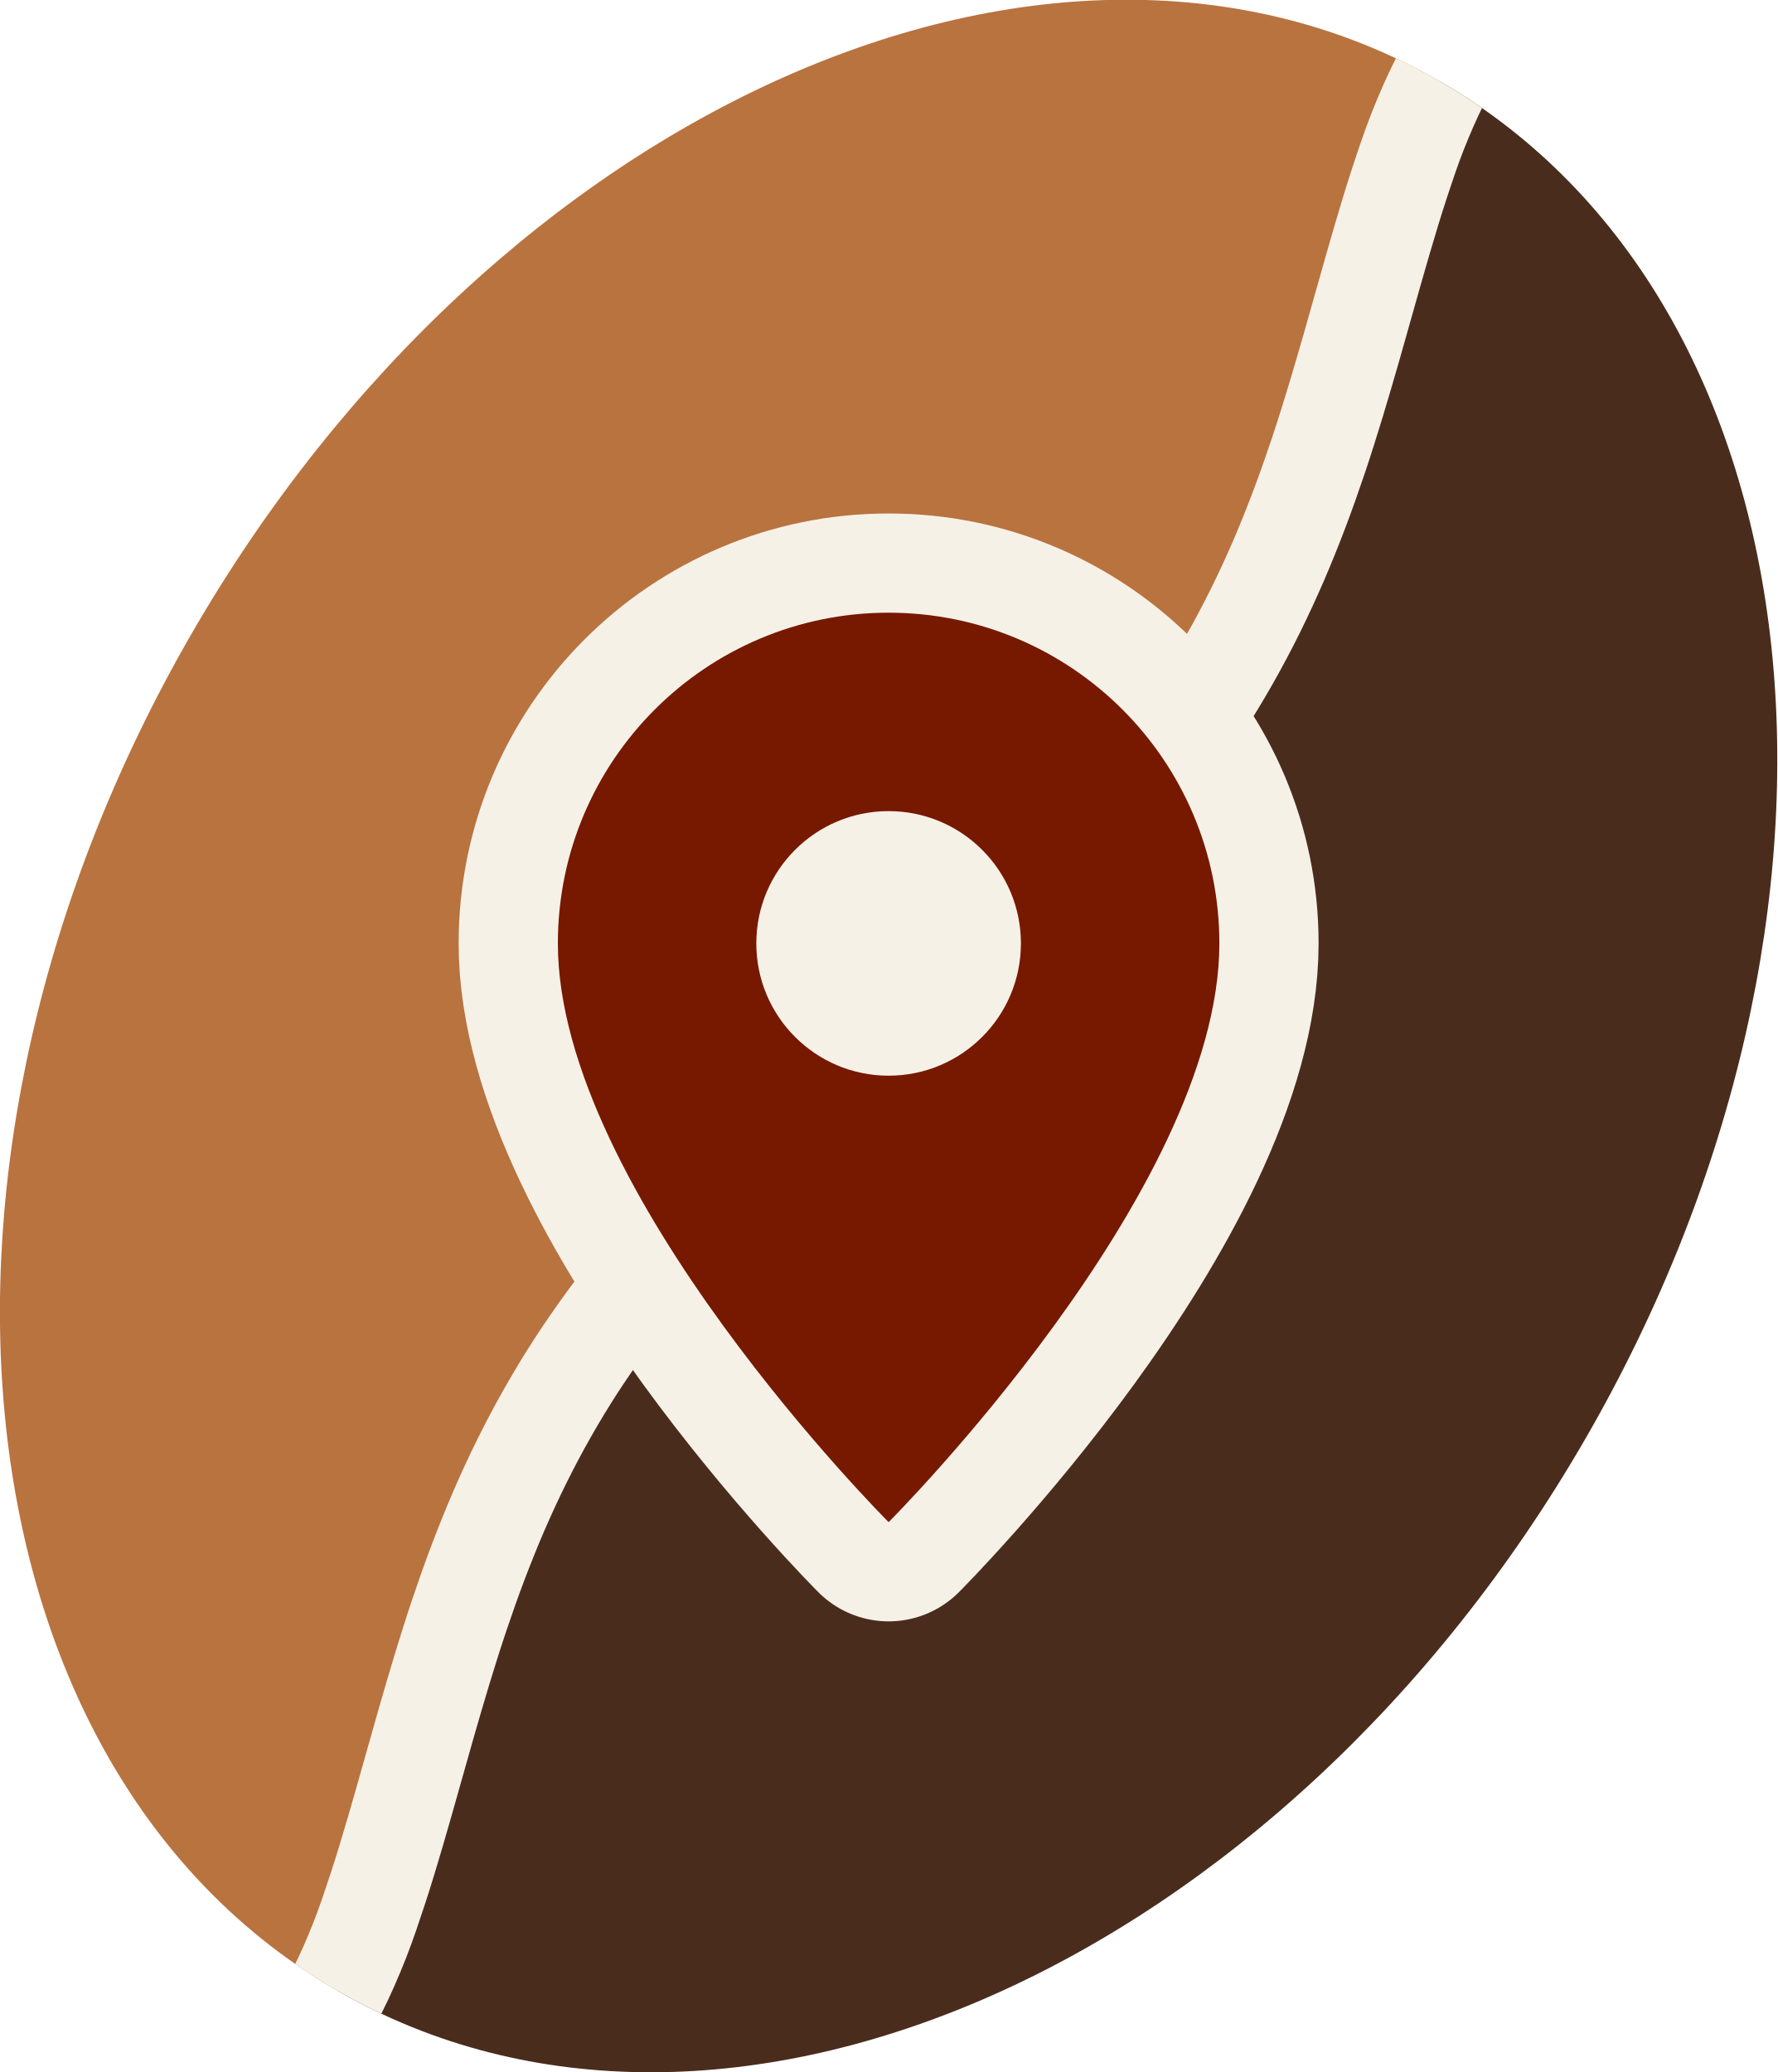
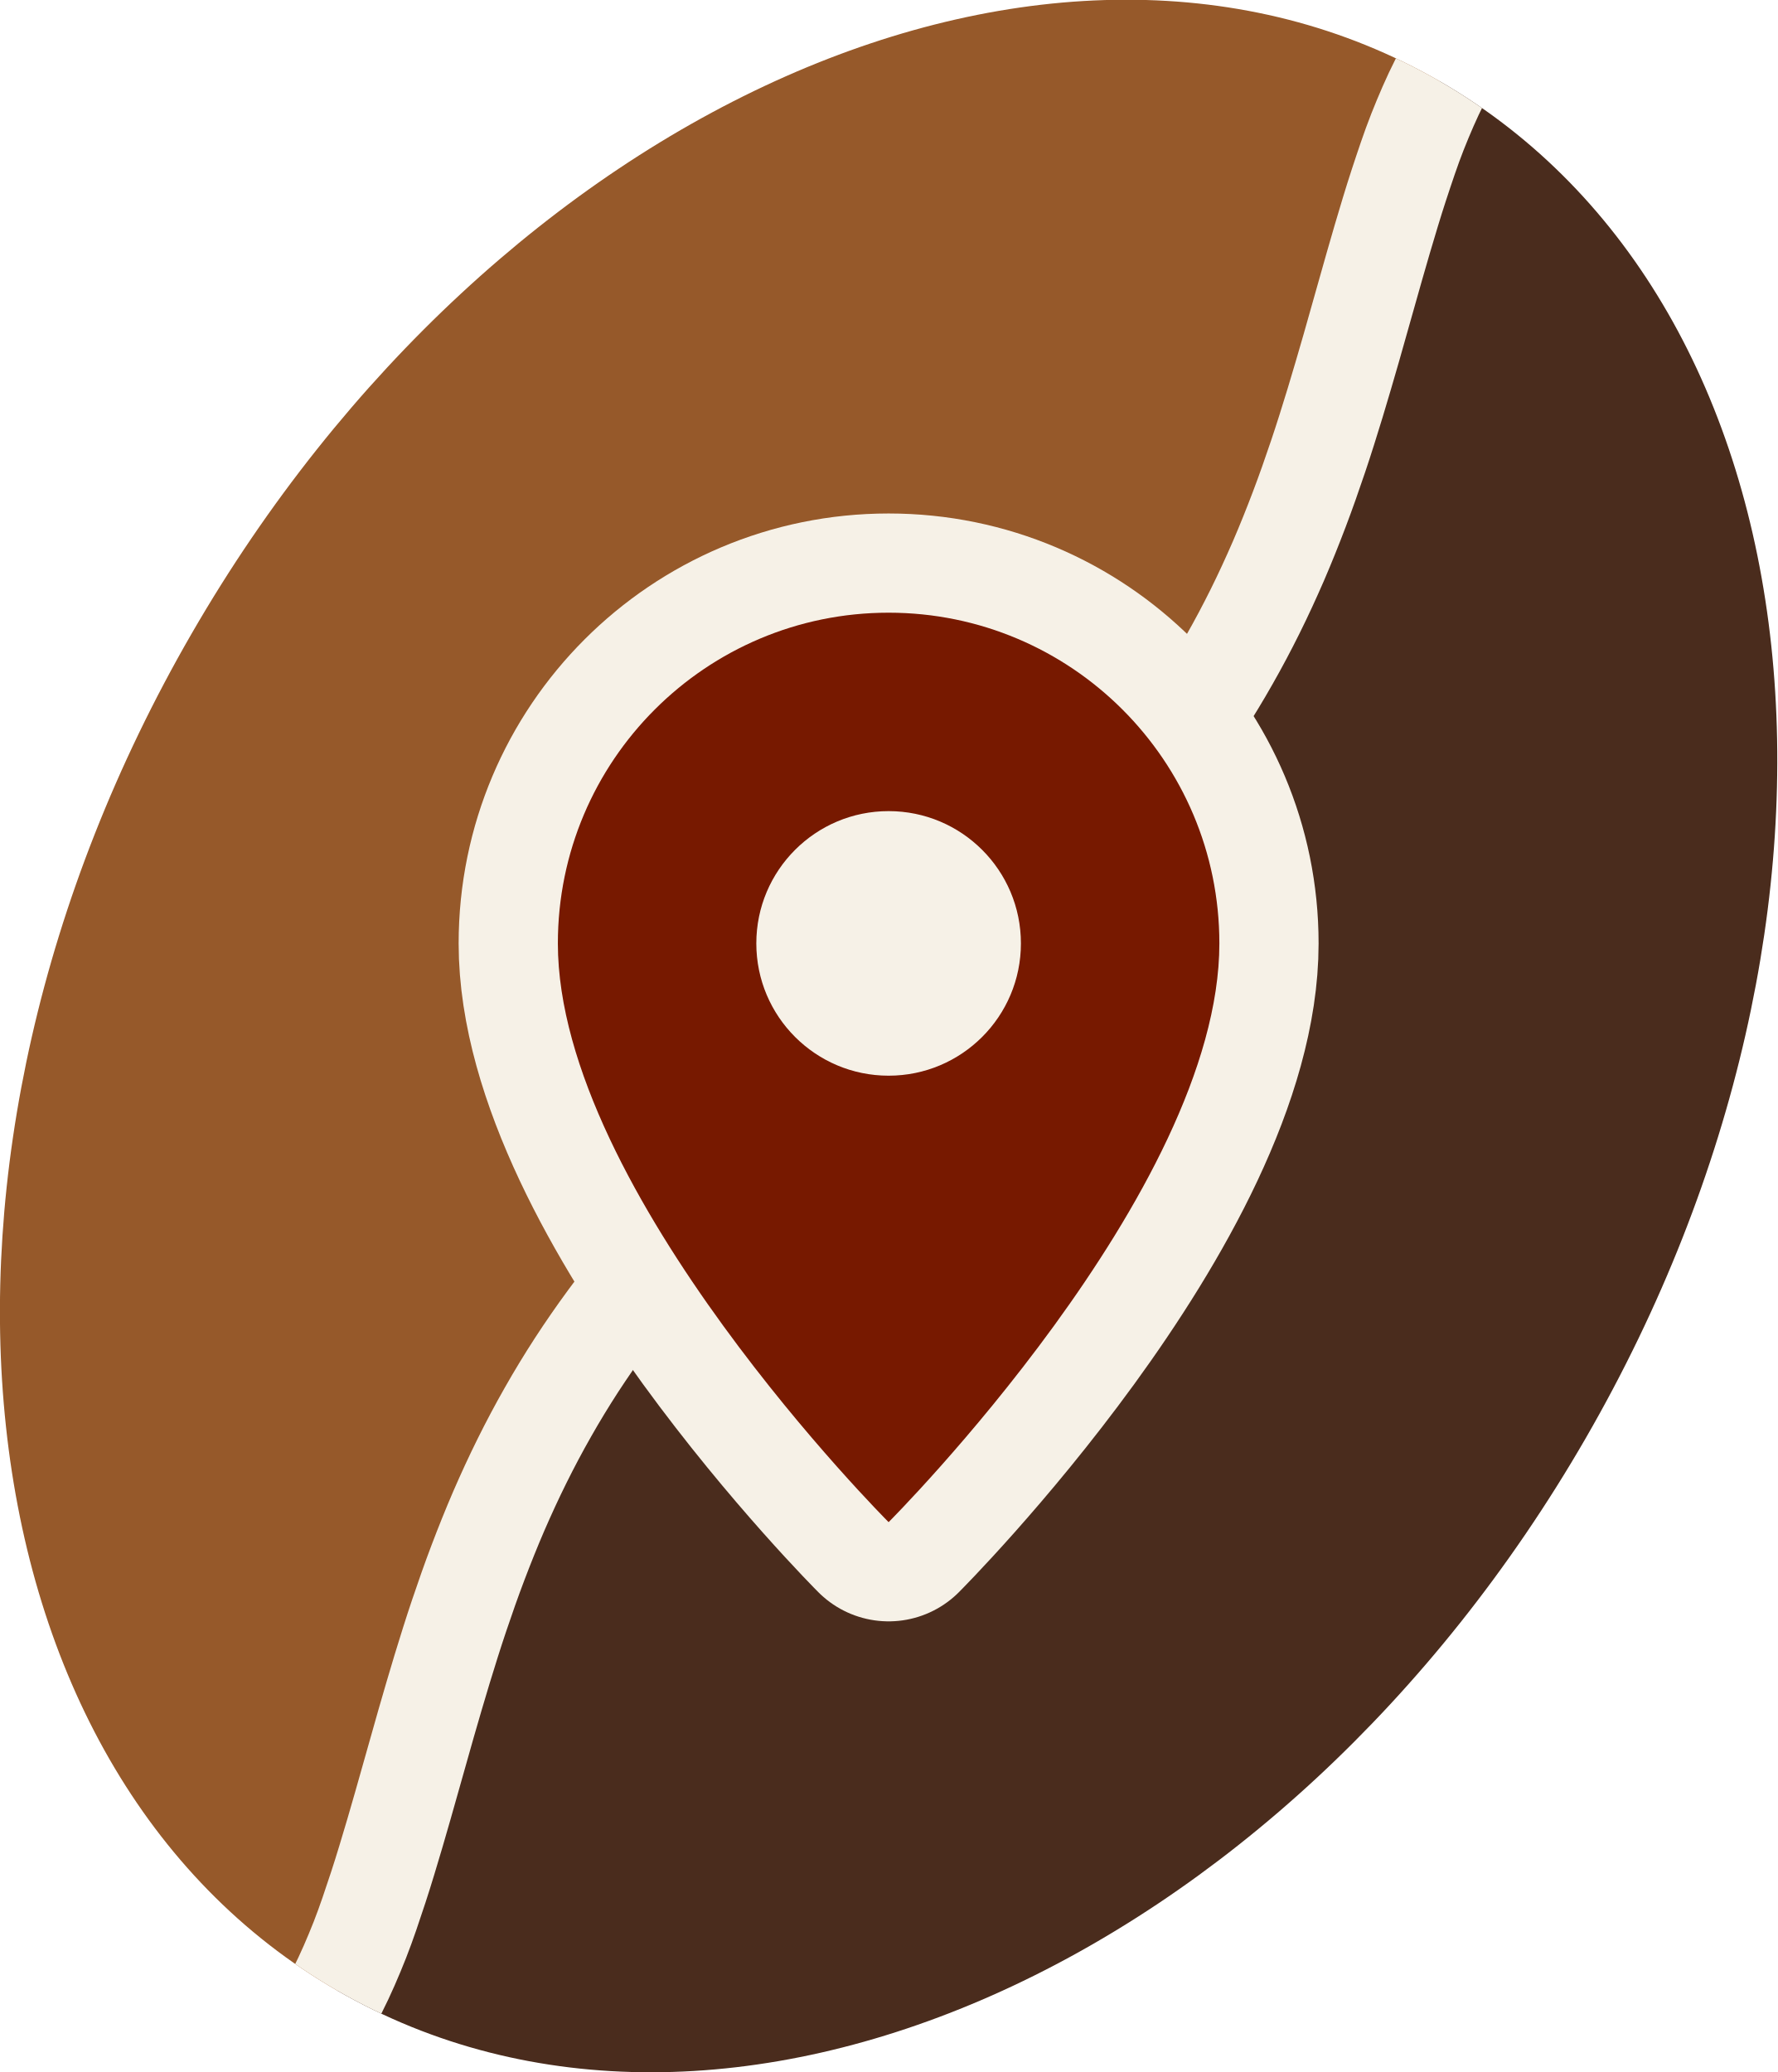
<svg xmlns="http://www.w3.org/2000/svg" viewBox="-161.2 -187.96 322.41 375.92" width="322.41" height="375.92">
  <defs>
    <clipPath id="e">
      <ellipse rx="146" ry="200" />
    </clipPath>
    <clipPath id="c">
      <path d="M0 -240C0 -238.33 0 -233.33 0 -230C0 -226.67 0 -223.33 0 -220C0 -216.67 0 -213.33 0 -210C0 -206.67 -0.18 -203.33 0 -200C0.18 -196.67 0.58 -193.33 1.07 -190C1.57 -186.67 2.27 -183.33 2.96 -180C3.66 -176.67 4.46 -173.33 5.26 -170C6.06 -166.67 6.92 -163.33 7.76 -160C8.6 -156.67 9.46 -153.33 10.29 -150C11.11 -146.67 11.94 -143.33 12.71 -140C13.48 -136.67 14.23 -133.33 14.9 -130C15.57 -126.67 16.2 -123.33 16.74 -120C17.28 -116.67 17.76 -113.33 18.15 -110C18.53 -106.67 18.84 -103.33 19.05 -100C19.26 -96.67 19.38 -93.33 19.4 -90C19.43 -86.67 19.35 -83.33 19.18 -80C19 -76.67 18.73 -73.33 18.36 -70C18 -66.67 17.53 -63.33 16.98 -60C16.43 -56.67 15.78 -53.33 15.06 -50C14.34 -46.67 13.53 -43.33 12.67 -40C11.81 -36.67 10.86 -33.33 9.87 -30C8.89 -26.67 7.84 -23.33 6.76 -20C5.69 -16.67 4.56 -13.33 3.44 -10C2.31 -6.67 1.15 -3.33 0 0C-1.15 3.33 -2.31 6.67 -3.44 10C-4.56 13.33 -5.69 16.67 -6.76 20C-7.84 23.33 -8.89 26.67 -9.87 30C-10.86 33.33 -11.81 36.67 -12.67 40C-13.53 43.33 -14.34 46.67 -15.06 50C-15.78 53.33 -16.43 56.67 -16.98 60C-17.53 63.33 -18 66.67 -18.36 70C-18.73 73.33 -19 76.67 -19.18 80C-19.35 83.33 -19.43 86.67 -19.4 90C-19.38 93.33 -19.26 96.67 -19.05 100C-18.84 103.33 -18.53 106.67 -18.15 110C-17.76 113.33 -17.28 116.67 -16.74 120C-16.2 123.33 -15.57 126.67 -14.9 130C-14.23 133.33 -13.48 136.67 -12.71 140C-11.94 143.33 -11.11 146.67 -10.29 150C-9.46 153.33 -8.6 156.67 -7.76 160C-6.92 163.33 -6.06 166.67 -5.26 170C-4.46 173.33 -3.66 176.67 -2.96 180C-2.27 183.33 -1.57 186.67 -1.07 190C-0.58 193.33 -0.18 196.67 0 200C0.18 203.33 0 206.67 0 210C0 213.33 0 216.67 0 220C0 223.33 0 226.67 0 230C0 233.33 0 238.33 0 240L0 400L-400 400L-400 -400L0 -400Z" />
    </clipPath>
    <clipPath id="b">
      <path d="M0 -240C0 -238.33 0 -233.33 0 -230C0 -226.67 0 -223.33 0 -220C0 -216.67 0 -213.33 0 -210C0 -206.67 -0.18 -203.33 0 -200C0.18 -196.67 0.58 -193.33 1.07 -190C1.57 -186.67 2.27 -183.33 2.96 -180C3.66 -176.67 4.46 -173.33 5.26 -170C6.06 -166.67 6.92 -163.33 7.76 -160C8.6 -156.67 9.46 -153.33 10.29 -150C11.11 -146.67 11.94 -143.33 12.71 -140C13.48 -136.67 14.23 -133.33 14.9 -130C15.57 -126.67 16.2 -123.33 16.74 -120C17.28 -116.67 17.76 -113.33 18.15 -110C18.53 -106.67 18.84 -103.33 19.05 -100C19.26 -96.67 19.38 -93.33 19.4 -90C19.43 -86.67 19.35 -83.33 19.18 -80C19 -76.67 18.73 -73.33 18.36 -70C18 -66.67 17.53 -63.33 16.98 -60C16.43 -56.67 15.78 -53.33 15.06 -50C14.34 -46.67 13.53 -43.33 12.67 -40C11.81 -36.67 10.86 -33.33 9.87 -30C8.89 -26.67 7.84 -23.33 6.76 -20C5.69 -16.67 4.56 -13.33 3.44 -10C2.31 -6.67 1.15 -3.33 0 0C-1.15 3.33 -2.31 6.67 -3.44 10C-4.56 13.33 -5.69 16.67 -6.76 20C-7.84 23.33 -8.89 26.67 -9.87 30C-10.86 33.33 -11.81 36.67 -12.67 40C-13.53 43.33 -14.34 46.67 -15.06 50C-15.78 53.33 -16.43 56.67 -16.98 60C-17.53 63.33 -18 66.67 -18.36 70C-18.73 73.33 -19 76.67 -19.18 80C-19.35 83.33 -19.43 86.67 -19.4 90C-19.38 93.33 -19.26 96.67 -19.05 100C-18.84 103.33 -18.53 106.67 -18.15 110C-17.76 113.33 -17.28 116.67 -16.74 120C-16.2 123.33 -15.57 126.67 -14.9 130C-14.23 133.33 -13.48 136.67 -12.71 140C-11.94 143.33 -11.11 146.67 -10.29 150C-9.46 153.33 -8.6 156.67 -7.76 160C-6.92 163.33 -6.06 166.67 -5.26 170C-4.46 173.33 -3.66 176.67 -2.96 180C-2.27 183.33 -1.57 186.67 -1.07 190C-0.58 193.33 -0.18 196.67 0 200C0.18 203.33 0 206.67 0 210C0 213.33 0 216.67 0 220C0 223.33 0 226.67 0 230C0 233.33 0 238.33 0 240L0 400L400 400L400 -400L0 -400Z" />
    </clipPath>
  </defs>
  <g transform="rotate(30)" clip-path="url(#e)">
-     <ellipse rx="146" ry="200" fill="#B9733F" clip-path="url(#c)" />
+     <ellipse rx="146" ry="200" fill="#96592A" clip-path="url(#c)" />
    <ellipse rx="146" ry="200" fill="#4A2C1D" clip-path="url(#b)" />
    <path d="M0 -240C0 -238.33 0 -233.33 0 -230C0 -226.67 0 -223.33 0 -220C0 -216.67 0 -213.33 0 -210C0 -206.67 -0.18 -203.33 0 -200C0.18 -196.67 0.58 -193.33 1.07 -190C1.57 -186.67 2.27 -183.33 2.96 -180C3.66 -176.67 4.46 -173.33 5.26 -170C6.06 -166.67 6.92 -163.33 7.76 -160C8.6 -156.67 9.46 -153.33 10.29 -150C11.11 -146.67 11.94 -143.33 12.71 -140C13.48 -136.67 14.23 -133.33 14.9 -130C15.57 -126.67 16.2 -123.33 16.74 -120C17.28 -116.67 17.76 -113.33 18.15 -110C18.53 -106.67 18.84 -103.33 19.05 -100C19.26 -96.67 19.38 -93.33 19.4 -90C19.43 -86.67 19.35 -83.33 19.18 -80C19 -76.67 18.73 -73.33 18.36 -70C18 -66.67 17.53 -63.33 16.98 -60C16.43 -56.67 15.78 -53.33 15.06 -50C14.34 -46.67 13.53 -43.33 12.67 -40C11.81 -36.67 10.86 -33.33 9.87 -30C8.89 -26.67 7.84 -23.33 6.76 -20C5.69 -16.67 4.56 -13.33 3.44 -10C2.31 -6.67 1.15 -3.33 0 0C-1.15 3.33 -2.31 6.67 -3.44 10C-4.56 13.33 -5.69 16.67 -6.76 20C-7.84 23.33 -8.89 26.67 -9.87 30C-10.86 33.33 -11.81 36.67 -12.67 40C-13.53 43.33 -14.34 46.67 -15.06 50C-15.78 53.33 -16.43 56.67 -16.98 60C-17.53 63.33 -18 66.67 -18.36 70C-18.73 73.33 -19 76.67 -19.18 80C-19.35 83.33 -19.43 86.67 -19.4 90C-19.38 93.33 -19.26 96.67 -19.05 100C-18.84 103.33 -18.53 106.67 -18.15 110C-17.76 113.33 -17.28 116.67 -16.74 120C-16.2 123.33 -15.57 126.67 -14.9 130C-14.23 133.33 -13.48 136.67 -12.71 140C-11.94 143.33 -11.11 146.67 -10.29 150C-9.46 153.33 -8.6 156.67 -7.76 160C-6.92 163.33 -6.06 166.67 -5.26 170C-4.46 173.33 -3.66 176.67 -2.96 180C-2.27 183.33 -1.57 186.67 -1.07 190C-0.58 193.33 -0.18 196.67 0 200C0.18 203.33 0 206.67 0 210C0 213.33 0 216.67 0 220C0 223.33 0 226.67 0 230C0 233.33 0 238.33 0 240" fill="none" stroke="#F6F1E7" stroke-width="18" />
  </g>
  <path d="M0 88.2C0 88.2 -60 28.2 -60 -16.8A60 60 0 0 1 60 -16.8C60 28.2 0 88.2 0 88.2Z" fill="#F6F1E7" stroke="#F6F1E7" stroke-width="36" stroke-linejoin="round" />
  <path d="M0 88.2C0 88.2 -60 28.2 -60 -16.8A60 60 0 0 1 60 -16.8C60 28.2 0 88.2 0 88.2ZM0 -40.8A24 24 0 1 0 0 7.2A24 24 0 1 0 0 -40.8Z" fill="#771900" fill-rule="evenodd" />
</svg>
